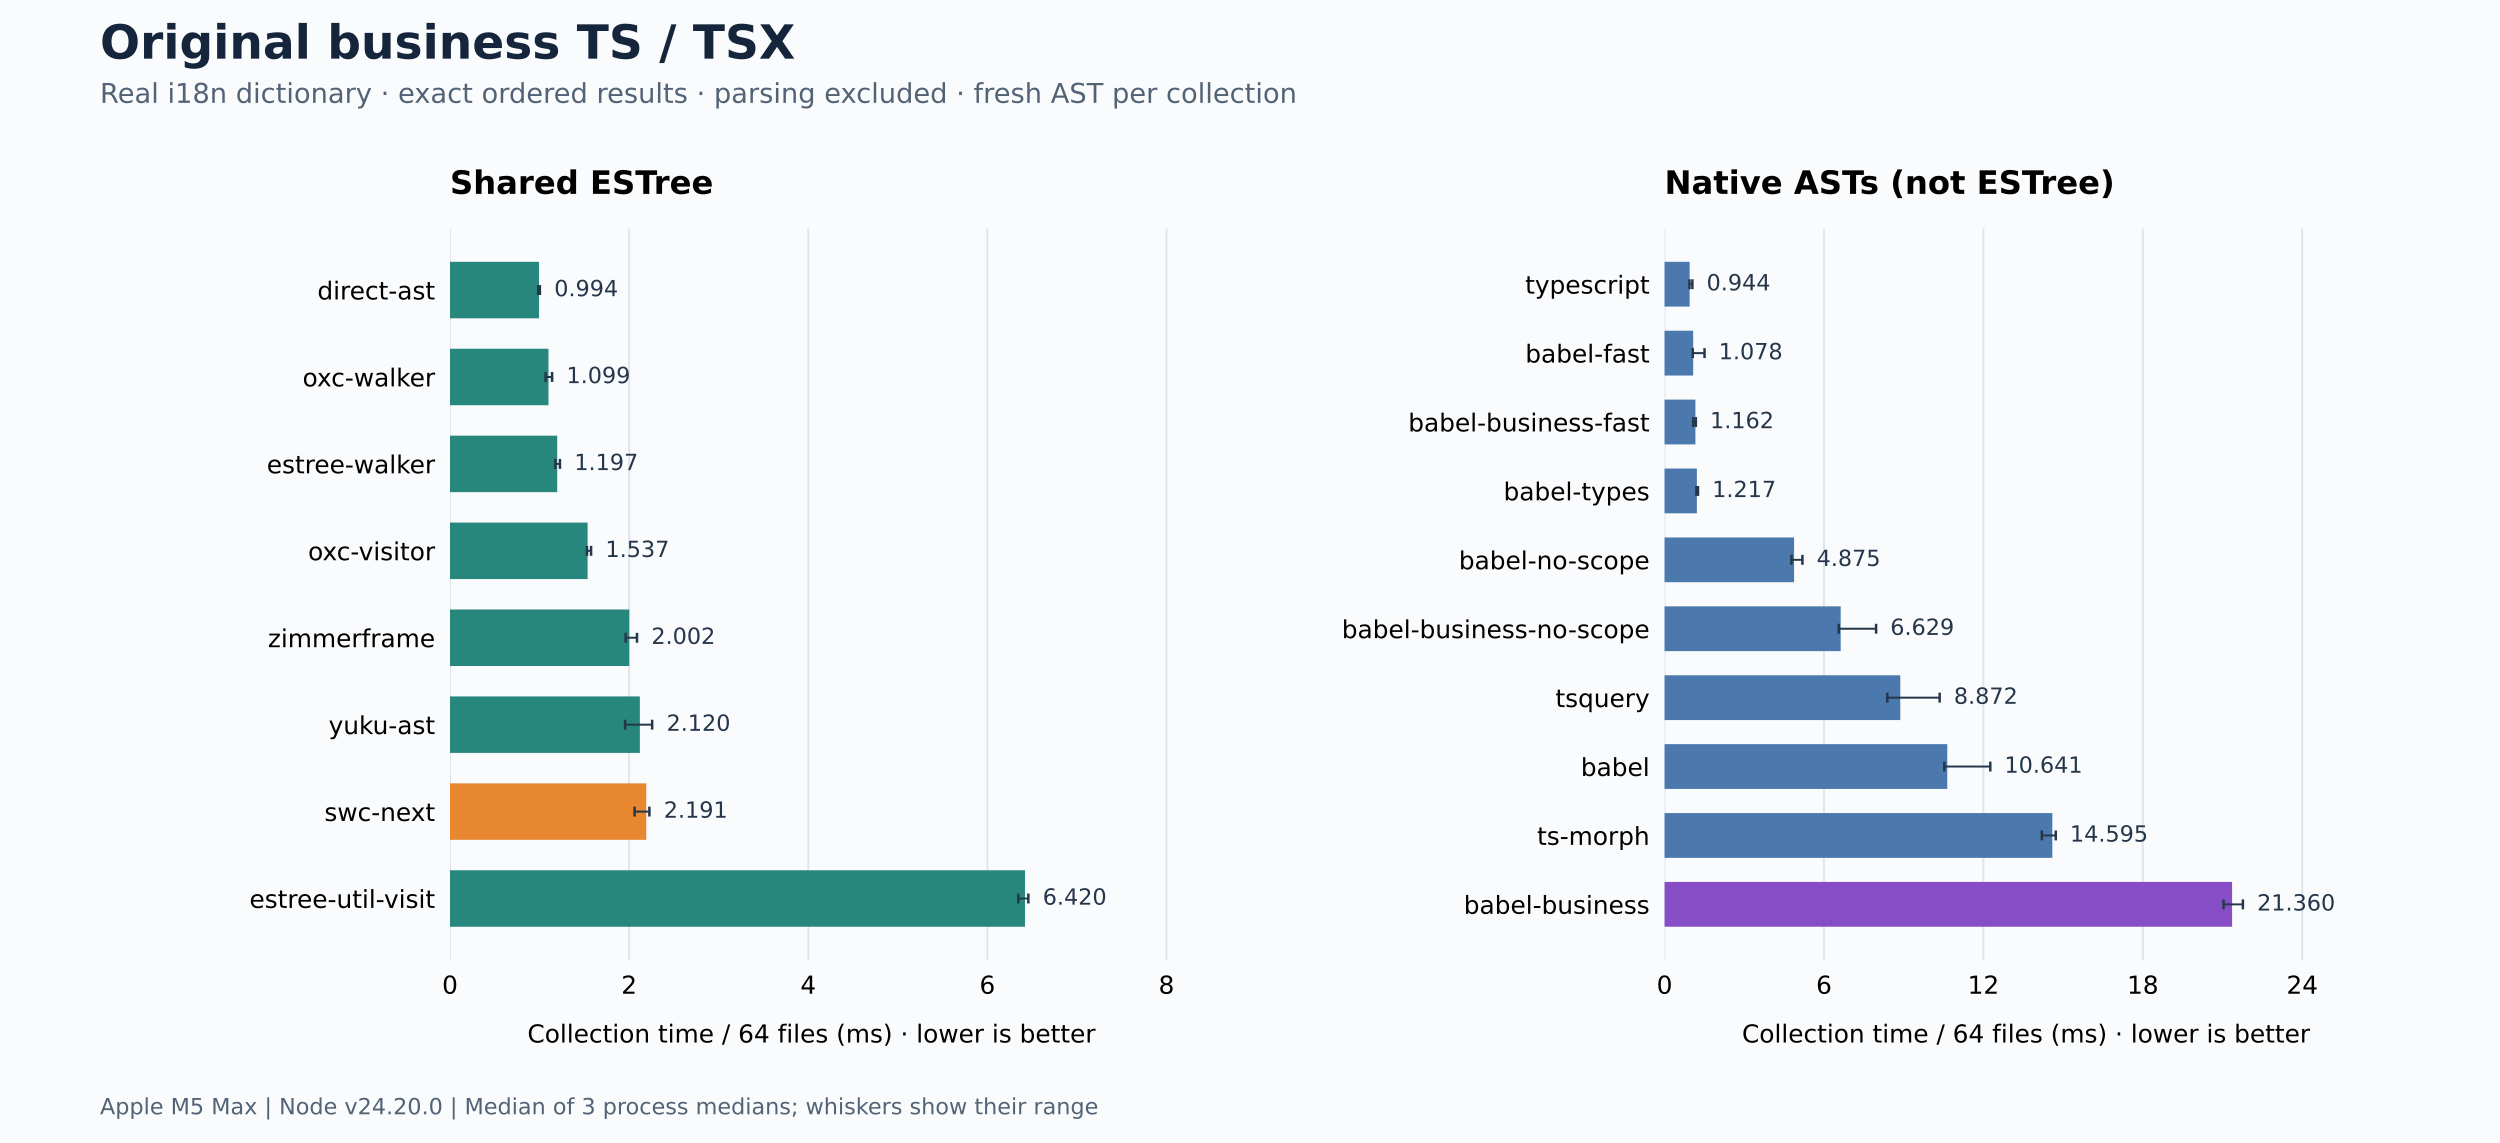
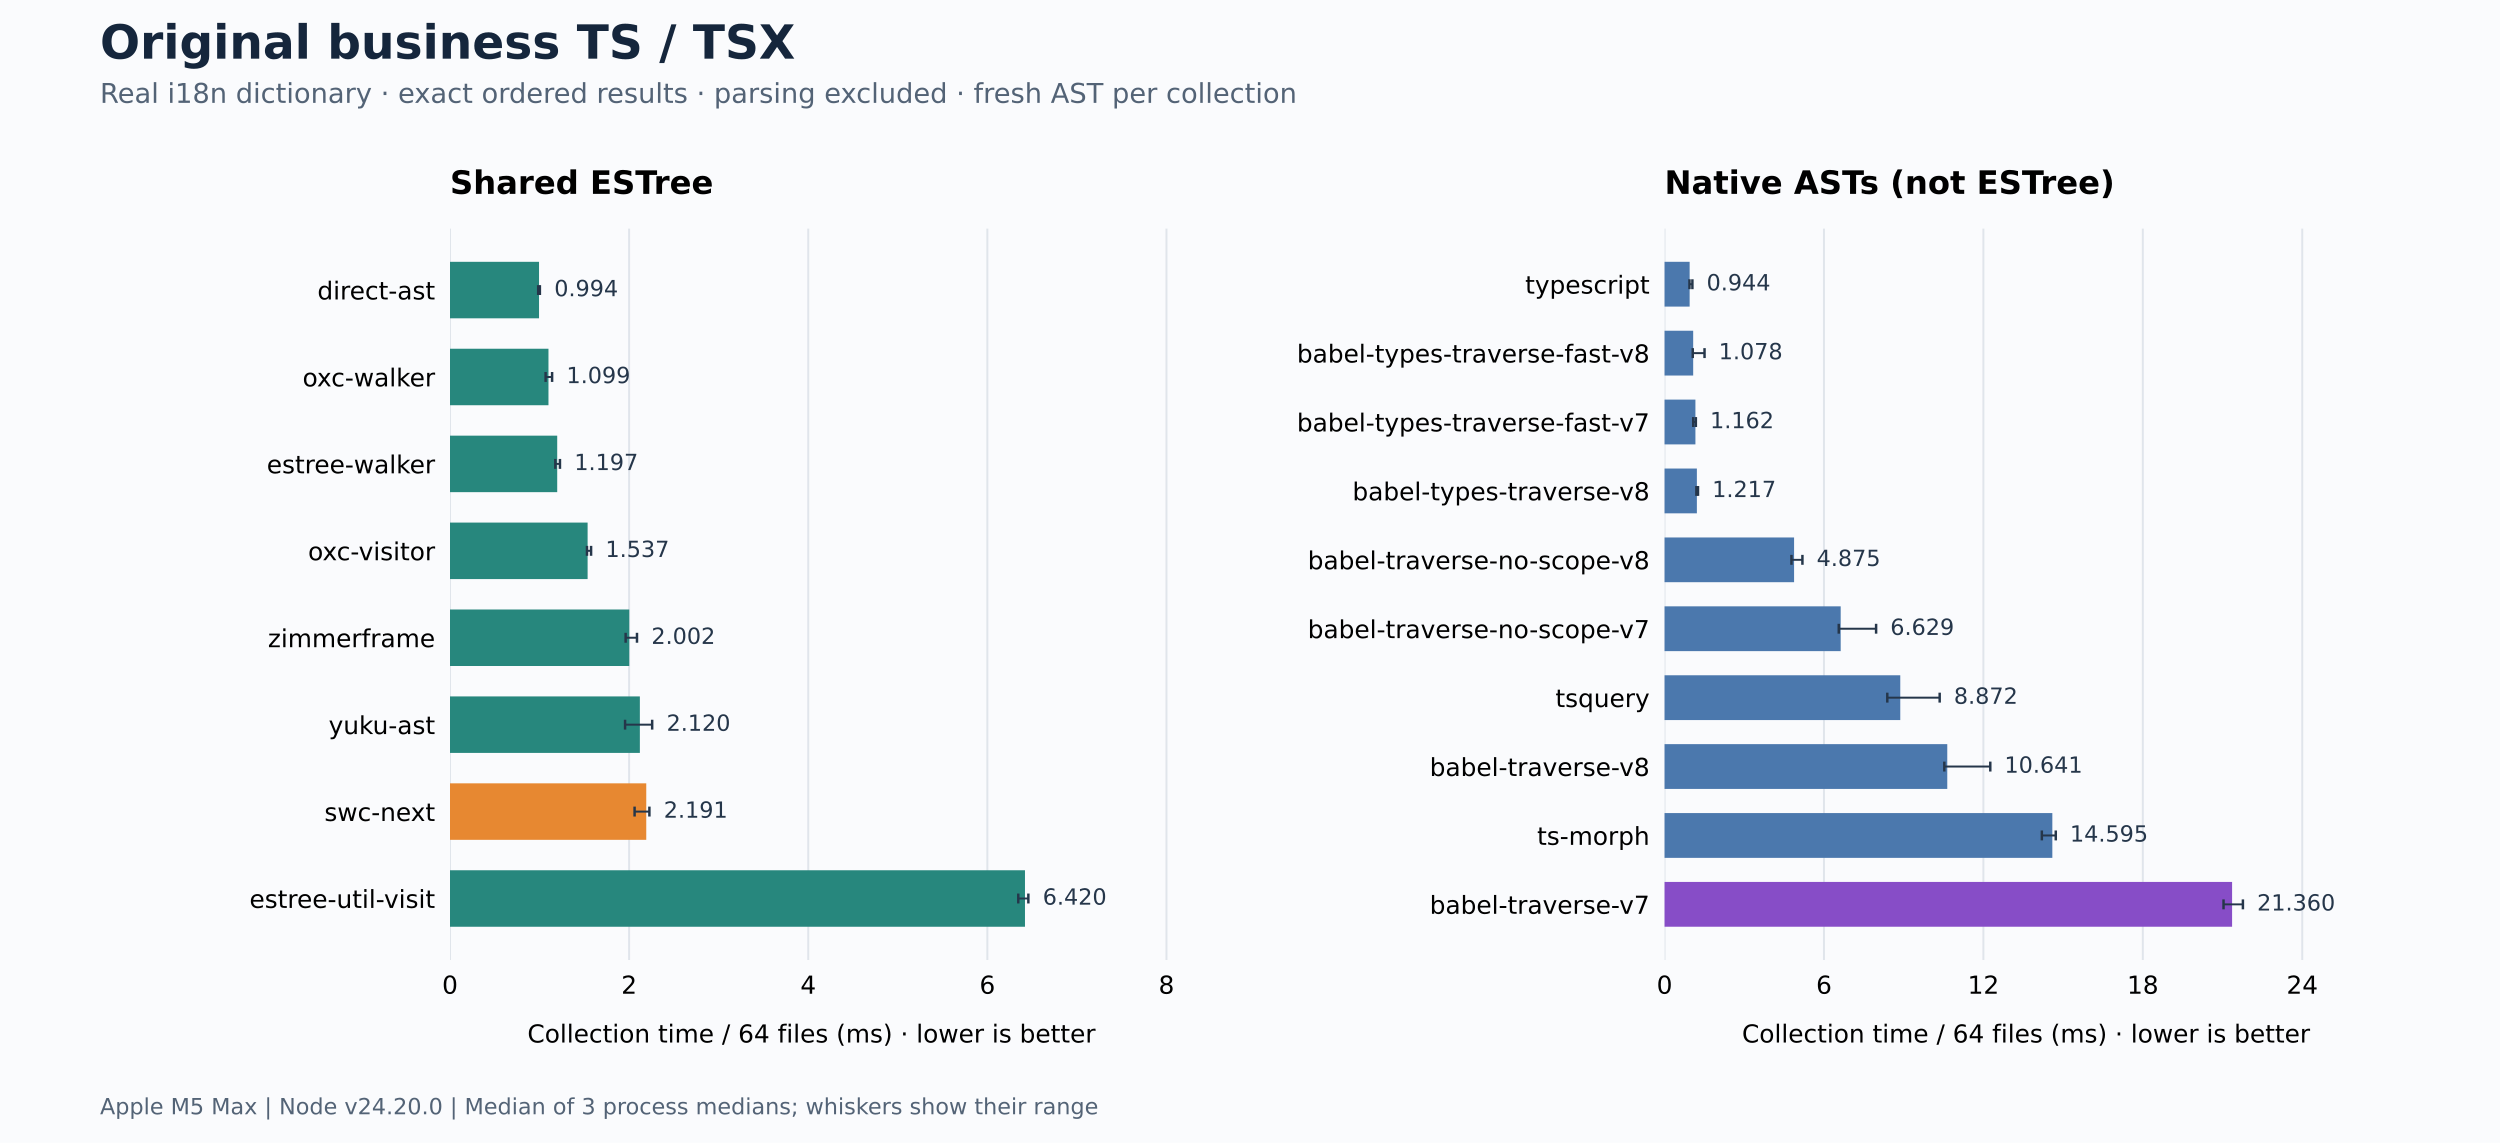
<svg xmlns="http://www.w3.org/2000/svg" xmlns:xlink="http://www.w3.org/1999/xlink" width="1008pt" height="460.8pt" viewBox="0 0 1008 460.8" version="1.1">
  <defs>
    <style type="text/css">*{stroke-linejoin: round; stroke-linecap: butt}</style>
  </defs>
  <g id="figure_1">
    <g id="patch_1">
-       <path d="M 0 460.8  L 1008 460.8  L 1008 0  L 0 0  z " style="fill: #fafbfd" />
+       <path d="M 0 460.8 L 1008 460.8 L 1008 0 L 0 0 z " style="fill: #fafbfd" />
    </g>
    <g id="axes_1">
      <g id="patch_2">
-         <path d="M 181.44 387.072  L 472.933 387.072  L 472.933 92.16  L 181.44 92.16  z " style="fill: #fafbfd" />
+         <path d="M 181.44 387.072 L 472.933 387.072 L 472.933 92.16 L 181.44 92.16 z " style="fill: #fafbfd" />
      </g>
      <g id="matplotlib.axis_1">
        <g id="xtick_1">
          <g id="line2d_1">
-             <path d="M 181.44 387.072  L 181.44 92.16  " clip-path="url(#p0336028909)" style="fill: none; stroke: #e0e5eb; stroke-width: 0.8; stroke-linecap: square" />
+             <path d="M 181.44 387.072 L 181.44 92.16 " clip-path="url(#pe8e456611c)" style="fill: none; stroke: #e0e5eb; stroke-width: 0.8; stroke-linecap: square" />
          </g>
          <g id="line2d_2" />
          <g id="text_1">
            <text style="font: 10px 'DejaVu Sans'; text-anchor: middle" x="181.44" y="400.67" transform="rotate(-0 181.44 400.6704)">0</text>
          </g>
        </g>
        <g id="xtick_2">
          <g id="line2d_3">
-             <path d="M 253.66 387.072  L 253.66 92.16  " clip-path="url(#p0336028909)" style="fill: none; stroke: #e0e5eb; stroke-width: 0.8; stroke-linecap: square" />
+             <path d="M 253.66 387.072 L 253.66 92.16 " clip-path="url(#pe8e456611c)" style="fill: none; stroke: #e0e5eb; stroke-width: 0.8; stroke-linecap: square" />
          </g>
          <g id="line2d_4" />
          <g id="text_2">
            <text style="font: 10px 'DejaVu Sans'; text-anchor: middle" x="253.66" y="400.67" transform="rotate(-0 253.6598 400.6704)">2</text>
          </g>
        </g>
        <g id="xtick_3">
          <g id="line2d_5">
-             <path d="M 325.88 387.072  L 325.88 92.16  " clip-path="url(#p0336028909)" style="fill: none; stroke: #e0e5eb; stroke-width: 0.8; stroke-linecap: square" />
+             <path d="M 325.88 387.072 L 325.88 92.16 " clip-path="url(#pe8e456611c)" style="fill: none; stroke: #e0e5eb; stroke-width: 0.8; stroke-linecap: square" />
          </g>
          <g id="line2d_6" />
          <g id="text_3">
            <text style="font: 10px 'DejaVu Sans'; text-anchor: middle" x="325.88" y="400.67" transform="rotate(-0 325.8795 400.6704)">4</text>
          </g>
        </g>
        <g id="xtick_4">
          <g id="line2d_7">
-             <path d="M 398.099 387.072  L 398.099 92.16  " clip-path="url(#p0336028909)" style="fill: none; stroke: #e0e5eb; stroke-width: 0.8; stroke-linecap: square" />
+             <path d="M 398.099 387.072 L 398.099 92.16 " clip-path="url(#pe8e456611c)" style="fill: none; stroke: #e0e5eb; stroke-width: 0.8; stroke-linecap: square" />
          </g>
          <g id="line2d_8" />
          <g id="text_4">
            <text style="font: 10px 'DejaVu Sans'; text-anchor: middle" x="398.099" y="400.67" transform="rotate(-0 398.0993 400.6704)">6</text>
          </g>
        </g>
        <g id="xtick_5">
          <g id="line2d_9">
-             <path d="M 470.319 387.072  L 470.319 92.16  " clip-path="url(#p0336028909)" style="fill: none; stroke: #e0e5eb; stroke-width: 0.8; stroke-linecap: square" />
+             <path d="M 470.319 387.072 L 470.319 92.16 " clip-path="url(#pe8e456611c)" style="fill: none; stroke: #e0e5eb; stroke-width: 0.8; stroke-linecap: square" />
          </g>
          <g id="line2d_10" />
          <g id="text_5">
            <text style="font: 10px 'DejaVu Sans'; text-anchor: middle" x="470.319" y="400.67" transform="rotate(-0 470.319 400.6704)">8</text>
          </g>
        </g>
        <g id="text_6">
          <text style="font: 10px 'DejaVu Sans'; text-anchor: middle" x="327.186" y="420.349" transform="rotate(-0 327.1863 420.3486)">Collection time / 64 files (ms) · lower is better</text>
        </g>
      </g>
      <g id="matplotlib.axis_2">
        <g id="ytick_1">
          <g id="line2d_11" />
          <g id="text_7">
            <text style="font: 10px 'DejaVu Sans'; text-anchor: end" x="175.44" y="120.754" transform="rotate(-0 175.44 120.7543)">direct-ast</text>
          </g>
        </g>
        <g id="ytick_2">
          <g id="line2d_12" />
          <g id="text_8">
            <text style="font: 10px 'DejaVu Sans'; text-anchor: end" x="175.44" y="155.8" transform="rotate(-0 175.44 155.8002)">oxc-walker</text>
          </g>
        </g>
        <g id="ytick_3">
          <g id="line2d_13" />
          <g id="text_9">
            <text style="font: 10px 'DejaVu Sans'; text-anchor: end" x="175.44" y="190.846" transform="rotate(-0 175.44 190.8462)">estree-walker</text>
          </g>
        </g>
        <g id="ytick_4">
          <g id="line2d_14" />
          <g id="text_10">
            <text style="font: 10px 'DejaVu Sans'; text-anchor: end" x="175.44" y="225.892" transform="rotate(-0 175.44 225.8922)">oxc-visitor</text>
          </g>
        </g>
        <g id="ytick_5">
          <g id="line2d_15" />
          <g id="text_11">
            <text style="font: 10px 'DejaVu Sans'; text-anchor: end" x="175.44" y="260.938" transform="rotate(-0 175.44 260.9382)">zimmerframe</text>
          </g>
        </g>
        <g id="ytick_6">
          <g id="line2d_16" />
          <g id="text_12">
            <text style="font: 10px 'DejaVu Sans'; text-anchor: end" x="175.44" y="295.984" transform="rotate(-0 175.44 295.9842)">yuku-ast</text>
          </g>
        </g>
        <g id="ytick_7">
          <g id="line2d_17" />
          <g id="text_13">
            <text style="font: 10px 'DejaVu Sans'; text-anchor: end" x="175.44" y="331.03" transform="rotate(-0 175.44 331.0302)">swc-next</text>
          </g>
        </g>
        <g id="ytick_8">
          <g id="line2d_18" />
          <g id="text_14">
            <text style="font: 10px 'DejaVu Sans'; text-anchor: end" x="175.44" y="366.076" transform="rotate(-0 175.44 366.0762)">estree-util-visit</text>
          </g>
        </g>
      </g>
      <g id="patch_3">
-         <path d="M 181.44 105.565  L 217.338 105.565  L 217.338 128.345  L 181.44 128.345  z " clip-path="url(#p0336028909)" style="fill: #27877d" />
+         <path d="M 181.44 105.565 L 217.338 105.565 L 217.338 128.345 L 181.44 128.345 z " clip-path="url(#pe8e456611c)" style="fill: #27877d" />
      </g>
      <g id="patch_4">
-         <path d="M 181.44 140.611  L 221.142 140.611  L 221.142 163.391  L 181.44 163.391  z " clip-path="url(#p0336028909)" style="fill: #27877d" />
+         <path d="M 181.44 140.611 L 221.142 140.611 L 221.142 163.391 L 181.44 163.391 z " clip-path="url(#pe8e456611c)" style="fill: #27877d" />
      </g>
      <g id="patch_5">
-         <path d="M 181.44 175.657  L 224.667 175.657  L 224.667 198.437  L 181.44 198.437  z " clip-path="url(#p0336028909)" style="fill: #27877d" />
+         <path d="M 181.44 175.657 L 224.667 175.657 L 224.667 198.437 L 181.44 198.437 z " clip-path="url(#pe8e456611c)" style="fill: #27877d" />
      </g>
      <g id="patch_6">
-         <path d="M 181.44 210.703  L 236.924 210.703  L 236.924 233.483  L 181.44 233.483  z " clip-path="url(#p0336028909)" style="fill: #27877d" />
+         <path d="M 181.44 210.703 L 236.924 210.703 L 236.924 233.483 L 181.44 233.483 z " clip-path="url(#pe8e456611c)" style="fill: #27877d" />
      </g>
      <g id="patch_7">
-         <path d="M 181.44 245.749  L 253.719 245.749  L 253.719 268.529  L 181.44 268.529  z " clip-path="url(#p0336028909)" style="fill: #27877d" />
+         <path d="M 181.44 245.749 L 253.719 245.749 L 253.719 268.529 L 181.44 268.529 z " clip-path="url(#pe8e456611c)" style="fill: #27877d" />
      </g>
      <g id="patch_8">
-         <path d="M 181.44 280.795  L 257.991 280.795  L 257.991 303.575  L 181.44 303.575  z " clip-path="url(#p0336028909)" style="fill: #27877d" />
+         <path d="M 181.44 280.795 L 257.991 280.795 L 257.991 303.575 L 181.44 303.575 z " clip-path="url(#pe8e456611c)" style="fill: #27877d" />
      </g>
      <g id="patch_9">
-         <path d="M 181.44 315.841  L 260.573 315.841  L 260.573 338.621  L 181.44 338.621  z " clip-path="url(#p0336028909)" style="fill: #e78831" />
+         <path d="M 181.44 315.841 L 260.573 315.841 L 260.573 338.621 L 181.44 338.621 z " clip-path="url(#pe8e456611c)" style="fill: #e78831" />
      </g>
      <g id="patch_10">
-         <path d="M 181.44 350.887  L 413.27 350.887  L 413.27 373.667  L 181.44 373.667  z " clip-path="url(#p0336028909)" style="fill: #27877d" />
+         <path d="M 181.44 350.887 L 413.27 350.887 L 413.27 373.667 L 181.44 373.667 z " clip-path="url(#pe8e456611c)" style="fill: #27877d" />
      </g>
      <g id="text_15">
        <text style="fill: #25364a; font: 9px 'DejaVu Sans'; text-anchor: start" x="223.475" y="119.438" transform="rotate(-0 223.4751 119.4385)">0.994</text>
      </g>
      <g id="text_16">
        <text style="fill: #25364a; font: 9px 'DejaVu Sans'; text-anchor: start" x="228.403" y="154.484" transform="rotate(-0 228.4025 154.4845)">1.099</text>
      </g>
      <g id="text_17">
        <text style="fill: #25364a; font: 9px 'DejaVu Sans'; text-anchor: start" x="231.571" y="189.53" transform="rotate(-0 231.5712 189.5305)">1.197</text>
      </g>
      <g id="text_18">
        <text style="fill: #25364a; font: 9px 'DejaVu Sans'; text-anchor: start" x="244.119" y="224.576" transform="rotate(-0 244.1194 224.5764)">1.537</text>
      </g>
      <g id="text_19">
        <text style="fill: #25364a; font: 9px 'DejaVu Sans'; text-anchor: start" x="262.63" y="259.622" transform="rotate(-0 262.6302 259.6224)">2.002</text>
      </g>
      <g id="text_20">
        <text style="fill: #25364a; font: 9px 'DejaVu Sans'; text-anchor: start" x="268.75" y="294.668" transform="rotate(-0 268.75 294.6684)">2.120</text>
      </g>
      <g id="text_21">
        <text style="fill: #25364a; font: 9px 'DejaVu Sans'; text-anchor: start" x="267.632" y="329.714" transform="rotate(-0 267.6322 329.7144)">2.191</text>
      </g>
      <g id="text_22">
        <text style="fill: #25364a; font: 9px 'DejaVu Sans'; text-anchor: start" x="420.43" y="364.76" transform="rotate(-0 420.4298 364.7604)">6.420</text>
      </g>
      <g id="text_23">
        <text style="font: 700 13px 'DejaVu Sans'; text-anchor: start" x="181.44" y="78.16" transform="rotate(-0 181.44 78.16)">Shared ESTree</text>
      </g>
      <g id="LineCollection_1">
-         <path d="M 216.992 116.955  L 217.679 116.955  " clip-path="url(#p0336028909)" style="fill: none; stroke: #25364a; stroke-width: 0.8" />
-         <path d="M 219.989 152.001  L 222.607 152.001  " clip-path="url(#p0336028909)" style="fill: none; stroke: #25364a; stroke-width: 0.8" />
-         <path d="M 223.902 187.047  L 225.775 187.047  " clip-path="url(#p0336028909)" style="fill: none; stroke: #25364a; stroke-width: 0.8" />
-         <path d="M 236.67 222.093  L 238.324 222.093  " clip-path="url(#p0336028909)" style="fill: none; stroke: #25364a; stroke-width: 0.8" />
-         <path d="M 252.257 257.139  L 256.834 257.139  " clip-path="url(#p0336028909)" style="fill: none; stroke: #25364a; stroke-width: 0.8" />
-         <path d="M 252.03 292.185  L 262.954 292.185  " clip-path="url(#p0336028909)" style="fill: none; stroke: #25364a; stroke-width: 0.8" />
-         <path d="M 255.867 327.231  L 261.836 327.231  " clip-path="url(#p0336028909)" style="fill: none; stroke: #25364a; stroke-width: 0.8" />
-         <path d="M 410.57 362.277  L 414.634 362.277  " clip-path="url(#p0336028909)" style="fill: none; stroke: #25364a; stroke-width: 0.8" />
+         <path d="M 216.992 116.955 L 217.679 116.955 " clip-path="url(#pe8e456611c)" style="fill: none; stroke: #25364a; stroke-width: 0.8" />
+         <path d="M 219.989 152.001 L 222.607 152.001 " clip-path="url(#pe8e456611c)" style="fill: none; stroke: #25364a; stroke-width: 0.8" />
+         <path d="M 223.902 187.047 L 225.775 187.047 " clip-path="url(#pe8e456611c)" style="fill: none; stroke: #25364a; stroke-width: 0.8" />
+         <path d="M 236.67 222.093 L 238.324 222.093 " clip-path="url(#pe8e456611c)" style="fill: none; stroke: #25364a; stroke-width: 0.8" />
+         <path d="M 252.257 257.139 L 256.834 257.139 " clip-path="url(#pe8e456611c)" style="fill: none; stroke: #25364a; stroke-width: 0.8" />
+         <path d="M 252.03 292.185 L 262.954 292.185 " clip-path="url(#pe8e456611c)" style="fill: none; stroke: #25364a; stroke-width: 0.8" />
+         <path d="M 255.867 327.231 L 261.836 327.231 " clip-path="url(#pe8e456611c)" style="fill: none; stroke: #25364a; stroke-width: 0.8" />
+         <path d="M 410.57 362.277 L 414.634 362.277 " clip-path="url(#pe8e456611c)" style="fill: none; stroke: #25364a; stroke-width: 0.8" />
      </g>
      <g id="line2d_19">
        <defs>
-           <path id="mef58a6fcf3" d="M 0 2  L 0 -2  " style="stroke: #25364a" />
+           <path id="m0fca57ab5c" d="M 0 2 L 0 -2 " style="stroke: #25364a" />
        </defs>
-         <g clip-path="url(#p0336028909)">
-           <use xlink:href="#mef58a6fcf3" x="216.992" y="116.955" style="fill: #25364a; stroke: #25364a" />
-           <use xlink:href="#mef58a6fcf3" x="219.989" y="152.001" style="fill: #25364a; stroke: #25364a" />
-           <use xlink:href="#mef58a6fcf3" x="223.902" y="187.047" style="fill: #25364a; stroke: #25364a" />
-           <use xlink:href="#mef58a6fcf3" x="236.67" y="222.093" style="fill: #25364a; stroke: #25364a" />
-           <use xlink:href="#mef58a6fcf3" x="252.257" y="257.139" style="fill: #25364a; stroke: #25364a" />
-           <use xlink:href="#mef58a6fcf3" x="252.03" y="292.185" style="fill: #25364a; stroke: #25364a" />
-           <use xlink:href="#mef58a6fcf3" x="255.867" y="327.231" style="fill: #25364a; stroke: #25364a" />
-           <use xlink:href="#mef58a6fcf3" x="410.57" y="362.277" style="fill: #25364a; stroke: #25364a" />
+         <g clip-path="url(#pe8e456611c)">
+           <use xlink:href="#m0fca57ab5c" x="216.992" y="116.955" style="fill: #25364a; stroke: #25364a" />
+           <use xlink:href="#m0fca57ab5c" x="219.989" y="152.001" style="fill: #25364a; stroke: #25364a" />
+           <use xlink:href="#m0fca57ab5c" x="223.902" y="187.047" style="fill: #25364a; stroke: #25364a" />
+           <use xlink:href="#m0fca57ab5c" x="236.67" y="222.093" style="fill: #25364a; stroke: #25364a" />
+           <use xlink:href="#m0fca57ab5c" x="252.257" y="257.139" style="fill: #25364a; stroke: #25364a" />
+           <use xlink:href="#m0fca57ab5c" x="252.03" y="292.185" style="fill: #25364a; stroke: #25364a" />
+           <use xlink:href="#m0fca57ab5c" x="255.867" y="327.231" style="fill: #25364a; stroke: #25364a" />
+           <use xlink:href="#m0fca57ab5c" x="410.57" y="362.277" style="fill: #25364a; stroke: #25364a" />
        </g>
      </g>
      <g id="line2d_20">
-         <g clip-path="url(#p0336028909)">
-           <use xlink:href="#mef58a6fcf3" x="217.679" y="116.955" style="fill: #25364a; stroke: #25364a" />
-           <use xlink:href="#mef58a6fcf3" x="222.607" y="152.001" style="fill: #25364a; stroke: #25364a" />
-           <use xlink:href="#mef58a6fcf3" x="225.775" y="187.047" style="fill: #25364a; stroke: #25364a" />
-           <use xlink:href="#mef58a6fcf3" x="238.324" y="222.093" style="fill: #25364a; stroke: #25364a" />
-           <use xlink:href="#mef58a6fcf3" x="256.834" y="257.139" style="fill: #25364a; stroke: #25364a" />
-           <use xlink:href="#mef58a6fcf3" x="262.954" y="292.185" style="fill: #25364a; stroke: #25364a" />
-           <use xlink:href="#mef58a6fcf3" x="261.836" y="327.231" style="fill: #25364a; stroke: #25364a" />
-           <use xlink:href="#mef58a6fcf3" x="414.634" y="362.277" style="fill: #25364a; stroke: #25364a" />
+         <g clip-path="url(#pe8e456611c)">
+           <use xlink:href="#m0fca57ab5c" x="217.679" y="116.955" style="fill: #25364a; stroke: #25364a" />
+           <use xlink:href="#m0fca57ab5c" x="222.607" y="152.001" style="fill: #25364a; stroke: #25364a" />
+           <use xlink:href="#m0fca57ab5c" x="225.775" y="187.047" style="fill: #25364a; stroke: #25364a" />
+           <use xlink:href="#m0fca57ab5c" x="238.324" y="222.093" style="fill: #25364a; stroke: #25364a" />
+           <use xlink:href="#m0fca57ab5c" x="256.834" y="257.139" style="fill: #25364a; stroke: #25364a" />
+           <use xlink:href="#m0fca57ab5c" x="262.954" y="292.185" style="fill: #25364a; stroke: #25364a" />
+           <use xlink:href="#m0fca57ab5c" x="261.836" y="327.231" style="fill: #25364a; stroke: #25364a" />
+           <use xlink:href="#m0fca57ab5c" x="414.634" y="362.277" style="fill: #25364a; stroke: #25364a" />
        </g>
      </g>
    </g>
    <g id="axes_2">
      <g id="patch_11">
-         <path d="M 671.147 387.072  L 962.64 387.072  L 962.64 92.16  L 671.147 92.16  z " style="fill: #fafbfd" />
+         <path d="M 671.147 387.072 L 962.64 387.072 L 962.64 92.16 L 671.147 92.16 z " style="fill: #fafbfd" />
      </g>
      <g id="matplotlib.axis_3">
        <g id="xtick_6">
          <g id="line2d_21">
-             <path d="M 671.147 387.072  L 671.147 92.16  " clip-path="url(#p8c0cc2b78e)" style="fill: none; stroke: #e0e5eb; stroke-width: 0.8; stroke-linecap: square" />
+             <path d="M 671.147 387.072 L 671.147 92.16 " clip-path="url(#p99885c61f6)" style="fill: none; stroke: #e0e5eb; stroke-width: 0.8; stroke-linecap: square" />
          </g>
          <g id="line2d_22" />
          <g id="text_24">
            <text style="font: 10px 'DejaVu Sans'; text-anchor: middle" x="671.147" y="400.67" transform="rotate(-0 671.1475 400.6704)">0</text>
          </g>
        </g>
        <g id="xtick_7">
          <g id="line2d_23">
-             <path d="M 735.426 387.072  L 735.426 92.16  " clip-path="url(#p8c0cc2b78e)" style="fill: none; stroke: #e0e5eb; stroke-width: 0.8; stroke-linecap: square" />
+             <path d="M 735.426 387.072 L 735.426 92.16 " clip-path="url(#p99885c61f6)" style="fill: none; stroke: #e0e5eb; stroke-width: 0.8; stroke-linecap: square" />
          </g>
          <g id="line2d_24" />
          <g id="text_25">
            <text style="font: 10px 'DejaVu Sans'; text-anchor: middle" x="735.426" y="400.67" transform="rotate(-0 735.4262 400.6704)">6</text>
          </g>
        </g>
        <g id="xtick_8">
          <g id="line2d_25">
-             <path d="M 799.705 387.072  L 799.705 92.16  " clip-path="url(#p8c0cc2b78e)" style="fill: none; stroke: #e0e5eb; stroke-width: 0.8; stroke-linecap: square" />
+             <path d="M 799.705 387.072 L 799.705 92.16 " clip-path="url(#p99885c61f6)" style="fill: none; stroke: #e0e5eb; stroke-width: 0.8; stroke-linecap: square" />
          </g>
          <g id="line2d_26" />
          <g id="text_26">
            <text style="font: 10px 'DejaVu Sans'; text-anchor: middle" x="799.705" y="400.67" transform="rotate(-0 799.7049 400.6704)">12</text>
          </g>
        </g>
        <g id="xtick_9">
          <g id="line2d_27">
-             <path d="M 863.984 387.072  L 863.984 92.16  " clip-path="url(#p8c0cc2b78e)" style="fill: none; stroke: #e0e5eb; stroke-width: 0.8; stroke-linecap: square" />
+             <path d="M 863.984 387.072 L 863.984 92.16 " clip-path="url(#p99885c61f6)" style="fill: none; stroke: #e0e5eb; stroke-width: 0.8; stroke-linecap: square" />
          </g>
          <g id="line2d_28" />
          <g id="text_27">
            <text style="font: 10px 'DejaVu Sans'; text-anchor: middle" x="863.984" y="400.67" transform="rotate(-0 863.9836 400.6704)">18</text>
          </g>
        </g>
        <g id="xtick_10">
          <g id="line2d_29">
-             <path d="M 928.262 387.072  L 928.262 92.16  " clip-path="url(#p8c0cc2b78e)" style="fill: none; stroke: #e0e5eb; stroke-width: 0.8; stroke-linecap: square" />
+             <path d="M 928.262 387.072 L 928.262 92.16 " clip-path="url(#p99885c61f6)" style="fill: none; stroke: #e0e5eb; stroke-width: 0.8; stroke-linecap: square" />
          </g>
          <g id="line2d_30" />
          <g id="text_28">
            <text style="font: 10px 'DejaVu Sans'; text-anchor: middle" x="928.262" y="400.67" transform="rotate(-0 928.2624 400.6704)">24</text>
          </g>
        </g>
        <g id="text_29">
          <text style="font: 10px 'DejaVu Sans'; text-anchor: middle" x="816.894" y="420.349" transform="rotate(-0 816.8937 420.3486)">Collection time / 64 files (ms) · lower is better</text>
        </g>
      </g>
      <g id="matplotlib.axis_4">
        <g id="ytick_9">
          <g id="line2d_31" />
          <g id="text_30">
            <text style="font: 10px 'DejaVu Sans'; text-anchor: end" x="665.147" y="118.394" transform="rotate(-0 665.1475 118.3936)">typescript</text>
          </g>
        </g>
        <g id="ytick_10">
          <g id="line2d_32" />
          <g id="text_31">
-             <text style="font: 10px 'DejaVu Sans'; text-anchor: end" x="665.147" y="146.176" transform="rotate(-0 665.1475 146.1762)">babel-fast</text>
+             <text style="font: 10px 'DejaVu Sans'; text-anchor: end" x="665.147" y="146.176" transform="rotate(-0 665.1475 146.1762)">babel-types-traverse-fast-v8</text>
          </g>
        </g>
        <g id="ytick_11">
          <g id="line2d_33" />
          <g id="text_32">
-             <text style="font: 10px 'DejaVu Sans'; text-anchor: end" x="665.147" y="173.959" transform="rotate(-0 665.1475 173.9588)">babel-business-fast</text>
+             <text style="font: 10px 'DejaVu Sans'; text-anchor: end" x="665.147" y="173.959" transform="rotate(-0 665.1475 173.9588)">babel-types-traverse-fast-v7</text>
          </g>
        </g>
        <g id="ytick_12">
          <g id="line2d_34" />
          <g id="text_33">
-             <text style="font: 10px 'DejaVu Sans'; text-anchor: end" x="665.147" y="201.741" transform="rotate(-0 665.1475 201.7414)">babel-types</text>
+             <text style="font: 10px 'DejaVu Sans'; text-anchor: end" x="665.147" y="201.741" transform="rotate(-0 665.1475 201.7414)">babel-types-traverse-v8</text>
          </g>
        </g>
        <g id="ytick_13">
          <g id="line2d_35" />
          <g id="text_34">
-             <text style="font: 10px 'DejaVu Sans'; text-anchor: end" x="665.147" y="229.524" transform="rotate(-0 665.1475 229.5239)">babel-no-scope</text>
+             <text style="font: 10px 'DejaVu Sans'; text-anchor: end" x="665.147" y="229.524" transform="rotate(-0 665.1475 229.5239)">babel-traverse-no-scope-v8</text>
          </g>
        </g>
        <g id="ytick_14">
          <g id="line2d_36" />
          <g id="text_35">
-             <text style="font: 10px 'DejaVu Sans'; text-anchor: end" x="665.147" y="257.307" transform="rotate(-0 665.1475 257.3065)">babel-business-no-scope</text>
+             <text style="font: 10px 'DejaVu Sans'; text-anchor: end" x="665.147" y="257.307" transform="rotate(-0 665.1475 257.3065)">babel-traverse-no-scope-v7</text>
          </g>
        </g>
        <g id="ytick_15">
          <g id="line2d_37" />
          <g id="text_36">
            <text style="font: 10px 'DejaVu Sans'; text-anchor: end" x="665.147" y="285.089" transform="rotate(-0 665.1475 285.0891)">tsquery</text>
          </g>
        </g>
        <g id="ytick_16">
          <g id="line2d_38" />
          <g id="text_37">
-             <text style="font: 10px 'DejaVu Sans'; text-anchor: end" x="665.147" y="312.872" transform="rotate(-0 665.1475 312.8716)">babel</text>
+             <text style="font: 10px 'DejaVu Sans'; text-anchor: end" x="665.147" y="312.872" transform="rotate(-0 665.1475 312.8716)">babel-traverse-v8</text>
          </g>
        </g>
        <g id="ytick_17">
          <g id="line2d_39" />
          <g id="text_38">
            <text style="font: 10px 'DejaVu Sans'; text-anchor: end" x="665.147" y="340.654" transform="rotate(-0 665.1475 340.6542)">ts-morph</text>
          </g>
        </g>
        <g id="ytick_18">
          <g id="line2d_40" />
          <g id="text_39">
-             <text style="font: 10px 'DejaVu Sans'; text-anchor: end" x="665.147" y="368.437" transform="rotate(-0 665.1475 368.4368)">babel-business</text>
+             <text style="font: 10px 'DejaVu Sans'; text-anchor: end" x="665.147" y="368.437" transform="rotate(-0 665.1475 368.4368)">babel-traverse-v7</text>
          </g>
        </g>
      </g>
      <g id="patch_12">
-         <path d="M 671.147 105.565  L 681.264 105.565  L 681.264 123.624  L 671.147 123.624  z " clip-path="url(#p8c0cc2b78e)" style="fill: #4b78ad" />
+         <path d="M 671.147 105.565 L 681.264 105.565 L 681.264 123.624 L 671.147 123.624 z " clip-path="url(#p99885c61f6)" style="fill: #4b78ad" />
      </g>
      <g id="patch_13">
-         <path d="M 671.147 133.348  L 682.692 133.348  L 682.692 151.406  L 671.147 151.406  z " clip-path="url(#p8c0cc2b78e)" style="fill: #4b78ad" />
+         <path d="M 671.147 133.348 L 682.692 133.348 L 682.692 151.406 L 671.147 151.406 z " clip-path="url(#p99885c61f6)" style="fill: #4b78ad" />
      </g>
      <g id="patch_14">
-         <path d="M 671.147 161.13  L 683.594 161.13  L 683.594 179.189  L 671.147 179.189  z " clip-path="url(#p8c0cc2b78e)" style="fill: #4b78ad" />
+         <path d="M 671.147 161.13 L 683.594 161.13 L 683.594 179.189 L 671.147 179.189 z " clip-path="url(#p99885c61f6)" style="fill: #4b78ad" />
      </g>
      <g id="patch_15">
-         <path d="M 671.147 188.913  L 684.181 188.913  L 684.181 206.971  L 671.147 206.971  z " clip-path="url(#p8c0cc2b78e)" style="fill: #4b78ad" />
+         <path d="M 671.147 188.913 L 684.181 188.913 L 684.181 206.971 L 671.147 206.971 z " clip-path="url(#p99885c61f6)" style="fill: #4b78ad" />
      </g>
      <g id="patch_16">
-         <path d="M 671.147 216.695  L 723.373 216.695  L 723.373 234.754  L 671.147 234.754  z " clip-path="url(#p8c0cc2b78e)" style="fill: #4b78ad" />
+         <path d="M 671.147 216.695 L 723.373 216.695 L 723.373 234.754 L 671.147 234.754 z " clip-path="url(#p99885c61f6)" style="fill: #4b78ad" />
      </g>
      <g id="patch_17">
-         <path d="M 671.147 244.478  L 742.167 244.478  L 742.167 262.537  L 671.147 262.537  z " clip-path="url(#p8c0cc2b78e)" style="fill: #4b78ad" />
+         <path d="M 671.147 244.478 L 742.167 244.478 L 742.167 262.537 L 671.147 262.537 z " clip-path="url(#p99885c61f6)" style="fill: #4b78ad" />
      </g>
      <g id="patch_18">
-         <path d="M 671.147 272.261  L 766.189 272.261  L 766.189 290.319  L 671.147 290.319  z " clip-path="url(#p8c0cc2b78e)" style="fill: #4b78ad" />
+         <path d="M 671.147 272.261 L 766.189 272.261 L 766.189 290.319 L 671.147 290.319 z " clip-path="url(#p99885c61f6)" style="fill: #4b78ad" />
      </g>
      <g id="patch_19">
-         <path d="M 671.147 300.043  L 785.141 300.043  L 785.141 318.102  L 671.147 318.102  z " clip-path="url(#p8c0cc2b78e)" style="fill: #4b78ad" />
+         <path d="M 671.147 300.043 L 785.141 300.043 L 785.141 318.102 L 671.147 318.102 z " clip-path="url(#p99885c61f6)" style="fill: #4b78ad" />
      </g>
      <g id="patch_20">
-         <path d="M 671.147 327.826  L 827.504 327.826  L 827.504 345.884  L 671.147 345.884  z " clip-path="url(#p8c0cc2b78e)" style="fill: #4b78ad" />
+         <path d="M 671.147 327.826 L 827.504 327.826 L 827.504 345.884 L 671.147 345.884 z " clip-path="url(#p99885c61f6)" style="fill: #4b78ad" />
      </g>
      <g id="patch_21">
-         <path d="M 671.147 355.608  L 899.979 355.608  L 899.979 373.667  L 671.147 373.667  z " clip-path="url(#p8c0cc2b78e)" style="fill: #874dc7" />
+         <path d="M 671.147 355.608 L 899.979 355.608 L 899.979 373.667 L 671.147 373.667 z " clip-path="url(#p99885c61f6)" style="fill: #874dc7" />
      </g>
      <g id="text_40">
        <text style="fill: #25364a; font: 9px 'DejaVu Sans'; text-anchor: start" x="688.094" y="117.078" transform="rotate(-0 688.0945 117.0779)">0.944</text>
      </g>
      <g id="text_41">
        <text style="fill: #25364a; font: 9px 'DejaVu Sans'; text-anchor: start" x="692.988" y="144.86" transform="rotate(-0 692.9879 144.8604)">1.078</text>
      </g>
      <g id="text_42">
        <text style="fill: #25364a; font: 9px 'DejaVu Sans'; text-anchor: start" x="689.489" y="172.643" transform="rotate(-0 689.489 172.643)">1.162</text>
      </g>
      <g id="text_43">
        <text style="fill: #25364a; font: 9px 'DejaVu Sans'; text-anchor: start" x="690.354" y="200.426" transform="rotate(-0 690.3543 200.4256)">1.217</text>
      </g>
      <g id="text_44">
        <text style="fill: #25364a; font: 9px 'DejaVu Sans'; text-anchor: start" x="732.457" y="228.208" transform="rotate(-0 732.457 228.2082)">4.875</text>
      </g>
      <g id="text_45">
        <text style="fill: #25364a; font: 9px 'DejaVu Sans'; text-anchor: start" x="762.165" y="255.991" transform="rotate(-0 762.165 255.9907)">6.629</text>
      </g>
      <g id="text_46">
        <text style="fill: #25364a; font: 9px 'DejaVu Sans'; text-anchor: start" x="787.799" y="283.773" transform="rotate(-0 787.7995 283.7733)">8.872</text>
      </g>
      <g id="text_47">
        <text style="fill: #25364a; font: 9px 'DejaVu Sans'; text-anchor: start" x="808.203" y="311.556" transform="rotate(-0 808.2033 311.5559)">10.641</text>
      </g>
      <g id="text_48">
        <text style="fill: #25364a; font: 9px 'DejaVu Sans'; text-anchor: start" x="834.606" y="339.338" transform="rotate(-0 834.6065 339.3384)">14.595</text>
      </g>
      <g id="text_49">
        <text style="fill: #25364a; font: 9px 'DejaVu Sans'; text-anchor: start" x="910.062" y="367.121" transform="rotate(-0 910.0623 367.121)">21.360</text>
      </g>
      <g id="text_50">
        <text style="font: 700 13px 'DejaVu Sans'; text-anchor: start" x="671.147" y="78.16" transform="rotate(-0 671.1475 78.16)">Native ASTs (not ESTree)</text>
      </g>
      <g id="LineCollection_2">
-         <path d="M 681.198 114.594  L 682.374 114.594  " clip-path="url(#p8c0cc2b78e)" style="fill: none; stroke: #25364a; stroke-width: 0.8" />
-         <path d="M 682.519 142.377  L 687.267 142.377  " clip-path="url(#p8c0cc2b78e)" style="fill: none; stroke: #25364a; stroke-width: 0.8" />
-         <path d="M 682.705 170.16  L 683.768 170.16  " clip-path="url(#p8c0cc2b78e)" style="fill: none; stroke: #25364a; stroke-width: 0.8" />
-         <path d="M 683.982 197.942  L 684.634 197.942  " clip-path="url(#p8c0cc2b78e)" style="fill: none; stroke: #25364a; stroke-width: 0.8" />
-         <path d="M 722.315 225.725  L 726.736 225.725  " clip-path="url(#p8c0cc2b78e)" style="fill: none; stroke: #25364a; stroke-width: 0.8" />
-         <path d="M 741.387 253.507  L 756.444 253.507  " clip-path="url(#p8c0cc2b78e)" style="fill: none; stroke: #25364a; stroke-width: 0.8" />
-         <path d="M 760.958 281.29  L 782.079 281.29  " clip-path="url(#p8c0cc2b78e)" style="fill: none; stroke: #25364a; stroke-width: 0.8" />
-         <path d="M 783.952 309.072  L 802.482 309.072  " clip-path="url(#p8c0cc2b78e)" style="fill: none; stroke: #25364a; stroke-width: 0.8" />
-         <path d="M 823.268 336.855  L 828.886 336.855  " clip-path="url(#p8c0cc2b78e)" style="fill: none; stroke: #25364a; stroke-width: 0.8" />
-         <path d="M 896.53 364.638  L 904.341 364.638  " clip-path="url(#p8c0cc2b78e)" style="fill: none; stroke: #25364a; stroke-width: 0.8" />
+         <path d="M 681.198 114.594 L 682.374 114.594 " clip-path="url(#p99885c61f6)" style="fill: none; stroke: #25364a; stroke-width: 0.8" />
+         <path d="M 682.519 142.377 L 687.267 142.377 " clip-path="url(#p99885c61f6)" style="fill: none; stroke: #25364a; stroke-width: 0.8" />
+         <path d="M 682.705 170.16 L 683.768 170.16 " clip-path="url(#p99885c61f6)" style="fill: none; stroke: #25364a; stroke-width: 0.8" />
+         <path d="M 683.982 197.942 L 684.634 197.942 " clip-path="url(#p99885c61f6)" style="fill: none; stroke: #25364a; stroke-width: 0.8" />
+         <path d="M 722.315 225.725 L 726.736 225.725 " clip-path="url(#p99885c61f6)" style="fill: none; stroke: #25364a; stroke-width: 0.8" />
+         <path d="M 741.387 253.507 L 756.444 253.507 " clip-path="url(#p99885c61f6)" style="fill: none; stroke: #25364a; stroke-width: 0.8" />
+         <path d="M 760.958 281.29 L 782.079 281.29 " clip-path="url(#p99885c61f6)" style="fill: none; stroke: #25364a; stroke-width: 0.8" />
+         <path d="M 783.952 309.072 L 802.482 309.072 " clip-path="url(#p99885c61f6)" style="fill: none; stroke: #25364a; stroke-width: 0.8" />
+         <path d="M 823.268 336.855 L 828.886 336.855 " clip-path="url(#p99885c61f6)" style="fill: none; stroke: #25364a; stroke-width: 0.8" />
+         <path d="M 896.53 364.638 L 904.341 364.638 " clip-path="url(#p99885c61f6)" style="fill: none; stroke: #25364a; stroke-width: 0.8" />
      </g>
      <g id="line2d_41">
-         <g clip-path="url(#p8c0cc2b78e)">
-           <use xlink:href="#mef58a6fcf3" x="681.198" y="114.594" style="fill: #25364a; stroke: #25364a" />
-           <use xlink:href="#mef58a6fcf3" x="682.519" y="142.377" style="fill: #25364a; stroke: #25364a" />
-           <use xlink:href="#mef58a6fcf3" x="682.705" y="170.16" style="fill: #25364a; stroke: #25364a" />
-           <use xlink:href="#mef58a6fcf3" x="683.982" y="197.942" style="fill: #25364a; stroke: #25364a" />
-           <use xlink:href="#mef58a6fcf3" x="722.315" y="225.725" style="fill: #25364a; stroke: #25364a" />
-           <use xlink:href="#mef58a6fcf3" x="741.387" y="253.507" style="fill: #25364a; stroke: #25364a" />
-           <use xlink:href="#mef58a6fcf3" x="760.958" y="281.29" style="fill: #25364a; stroke: #25364a" />
-           <use xlink:href="#mef58a6fcf3" x="783.952" y="309.072" style="fill: #25364a; stroke: #25364a" />
-           <use xlink:href="#mef58a6fcf3" x="823.268" y="336.855" style="fill: #25364a; stroke: #25364a" />
-           <use xlink:href="#mef58a6fcf3" x="896.53" y="364.638" style="fill: #25364a; stroke: #25364a" />
+         <g clip-path="url(#p99885c61f6)">
+           <use xlink:href="#m0fca57ab5c" x="681.198" y="114.594" style="fill: #25364a; stroke: #25364a" />
+           <use xlink:href="#m0fca57ab5c" x="682.519" y="142.377" style="fill: #25364a; stroke: #25364a" />
+           <use xlink:href="#m0fca57ab5c" x="682.705" y="170.16" style="fill: #25364a; stroke: #25364a" />
+           <use xlink:href="#m0fca57ab5c" x="683.982" y="197.942" style="fill: #25364a; stroke: #25364a" />
+           <use xlink:href="#m0fca57ab5c" x="722.315" y="225.725" style="fill: #25364a; stroke: #25364a" />
+           <use xlink:href="#m0fca57ab5c" x="741.387" y="253.507" style="fill: #25364a; stroke: #25364a" />
+           <use xlink:href="#m0fca57ab5c" x="760.958" y="281.29" style="fill: #25364a; stroke: #25364a" />
+           <use xlink:href="#m0fca57ab5c" x="783.952" y="309.072" style="fill: #25364a; stroke: #25364a" />
+           <use xlink:href="#m0fca57ab5c" x="823.268" y="336.855" style="fill: #25364a; stroke: #25364a" />
+           <use xlink:href="#m0fca57ab5c" x="896.53" y="364.638" style="fill: #25364a; stroke: #25364a" />
        </g>
      </g>
      <g id="line2d_42">
-         <g clip-path="url(#p8c0cc2b78e)">
-           <use xlink:href="#mef58a6fcf3" x="682.374" y="114.594" style="fill: #25364a; stroke: #25364a" />
-           <use xlink:href="#mef58a6fcf3" x="687.267" y="142.377" style="fill: #25364a; stroke: #25364a" />
-           <use xlink:href="#mef58a6fcf3" x="683.768" y="170.16" style="fill: #25364a; stroke: #25364a" />
-           <use xlink:href="#mef58a6fcf3" x="684.634" y="197.942" style="fill: #25364a; stroke: #25364a" />
-           <use xlink:href="#mef58a6fcf3" x="726.736" y="225.725" style="fill: #25364a; stroke: #25364a" />
-           <use xlink:href="#mef58a6fcf3" x="756.444" y="253.507" style="fill: #25364a; stroke: #25364a" />
-           <use xlink:href="#mef58a6fcf3" x="782.079" y="281.29" style="fill: #25364a; stroke: #25364a" />
-           <use xlink:href="#mef58a6fcf3" x="802.482" y="309.072" style="fill: #25364a; stroke: #25364a" />
-           <use xlink:href="#mef58a6fcf3" x="828.886" y="336.855" style="fill: #25364a; stroke: #25364a" />
-           <use xlink:href="#mef58a6fcf3" x="904.341" y="364.638" style="fill: #25364a; stroke: #25364a" />
+         <g clip-path="url(#p99885c61f6)">
+           <use xlink:href="#m0fca57ab5c" x="682.374" y="114.594" style="fill: #25364a; stroke: #25364a" />
+           <use xlink:href="#m0fca57ab5c" x="687.267" y="142.377" style="fill: #25364a; stroke: #25364a" />
+           <use xlink:href="#m0fca57ab5c" x="683.768" y="170.16" style="fill: #25364a; stroke: #25364a" />
+           <use xlink:href="#m0fca57ab5c" x="684.634" y="197.942" style="fill: #25364a; stroke: #25364a" />
+           <use xlink:href="#m0fca57ab5c" x="726.736" y="225.725" style="fill: #25364a; stroke: #25364a" />
+           <use xlink:href="#m0fca57ab5c" x="756.444" y="253.507" style="fill: #25364a; stroke: #25364a" />
+           <use xlink:href="#m0fca57ab5c" x="782.079" y="281.29" style="fill: #25364a; stroke: #25364a" />
+           <use xlink:href="#m0fca57ab5c" x="802.482" y="309.072" style="fill: #25364a; stroke: #25364a" />
+           <use xlink:href="#m0fca57ab5c" x="828.886" y="336.855" style="fill: #25364a; stroke: #25364a" />
+           <use xlink:href="#m0fca57ab5c" x="904.341" y="364.638" style="fill: #25364a; stroke: #25364a" />
        </g>
      </g>
    </g>
    <g id="text_51">
      <text style="fill: #15263c; font: 700 19px 'DejaVu Sans'; text-anchor: start" x="40.32" y="23.653" transform="rotate(-0 40.32 23.65303)">Original business TS / TSX</text>
    </g>
    <g id="text_52">
      <text style="fill: #536376; font: 11px 'DejaVu Sans'; text-anchor: start" x="40.32" y="41.472" transform="rotate(-0 40.32 41.472)">Real i18n dictionary · exact ordered results · parsing excluded · fresh AST per collection</text>
    </g>
    <g id="text_53">
      <text style="fill: #536376; font: 9px 'DejaVu Sans'; text-anchor: start" x="40.32" y="449.28" transform="rotate(-0 40.32 449.28)">Apple M5 Max  |  Node v24.20.0  |  Median of 3 process medians; whiskers show their range</text>
    </g>
  </g>
  <defs>
-     <clipPath id="p0336028909">
+     <clipPath id="pe8e456611c">
      <rect x="181.44" y="92.16" width="291.493" height="294.912" />
    </clipPath>
-     <clipPath id="p8c0cc2b78e">
+     <clipPath id="p99885c61f6">
      <rect x="671.147" y="92.16" width="291.493" height="294.912" />
    </clipPath>
  </defs>
</svg>
